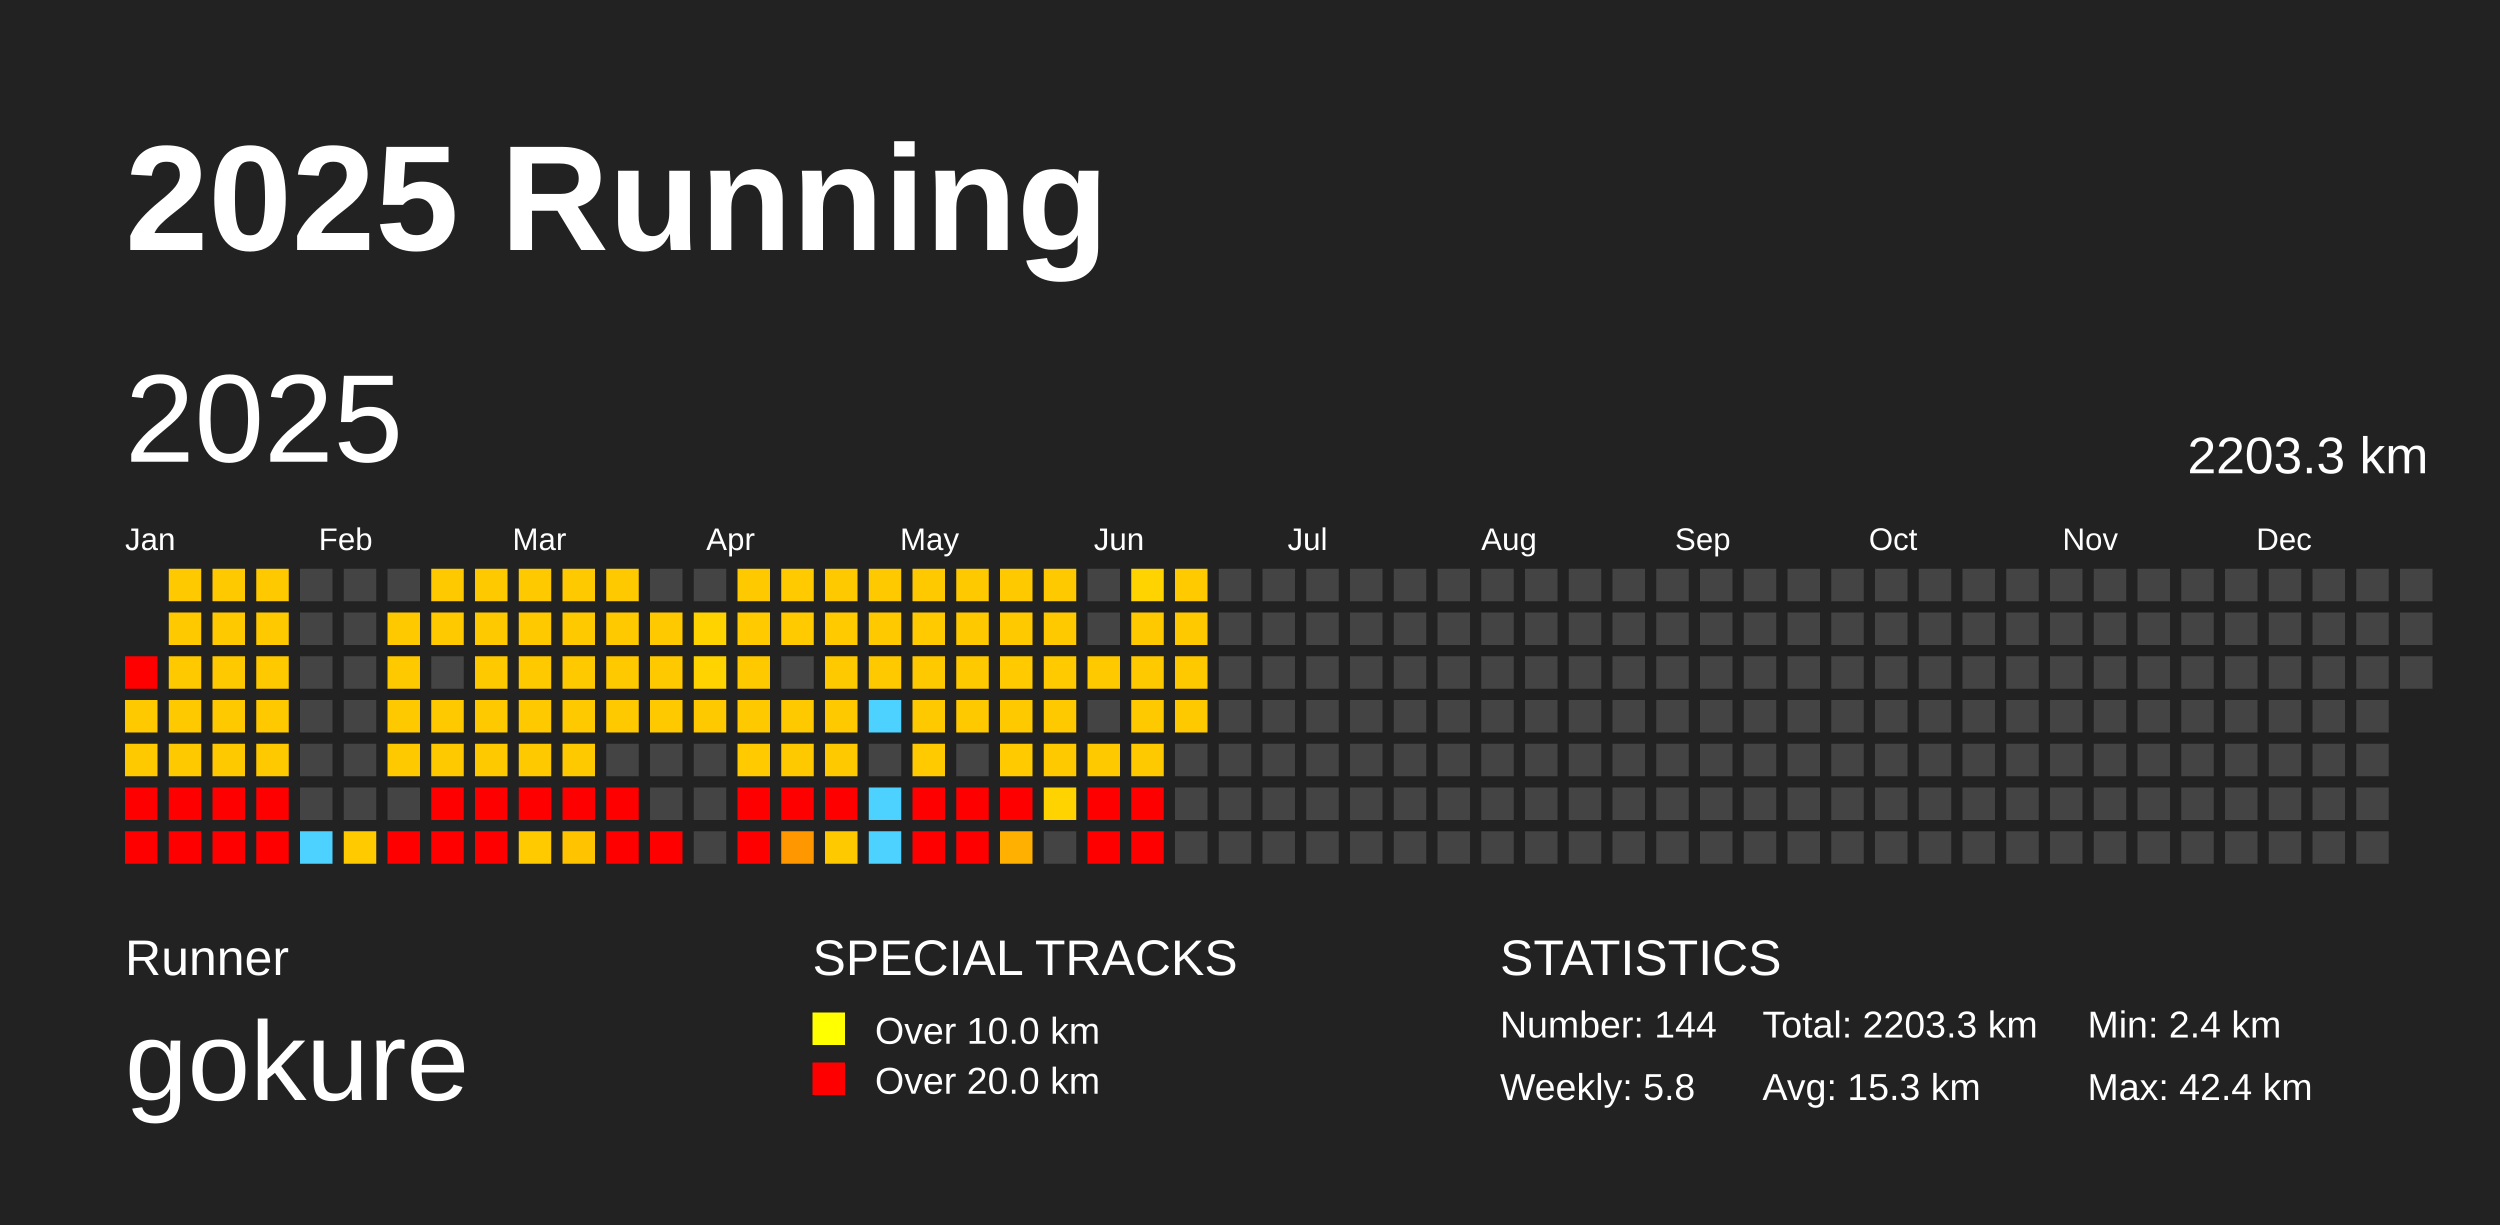
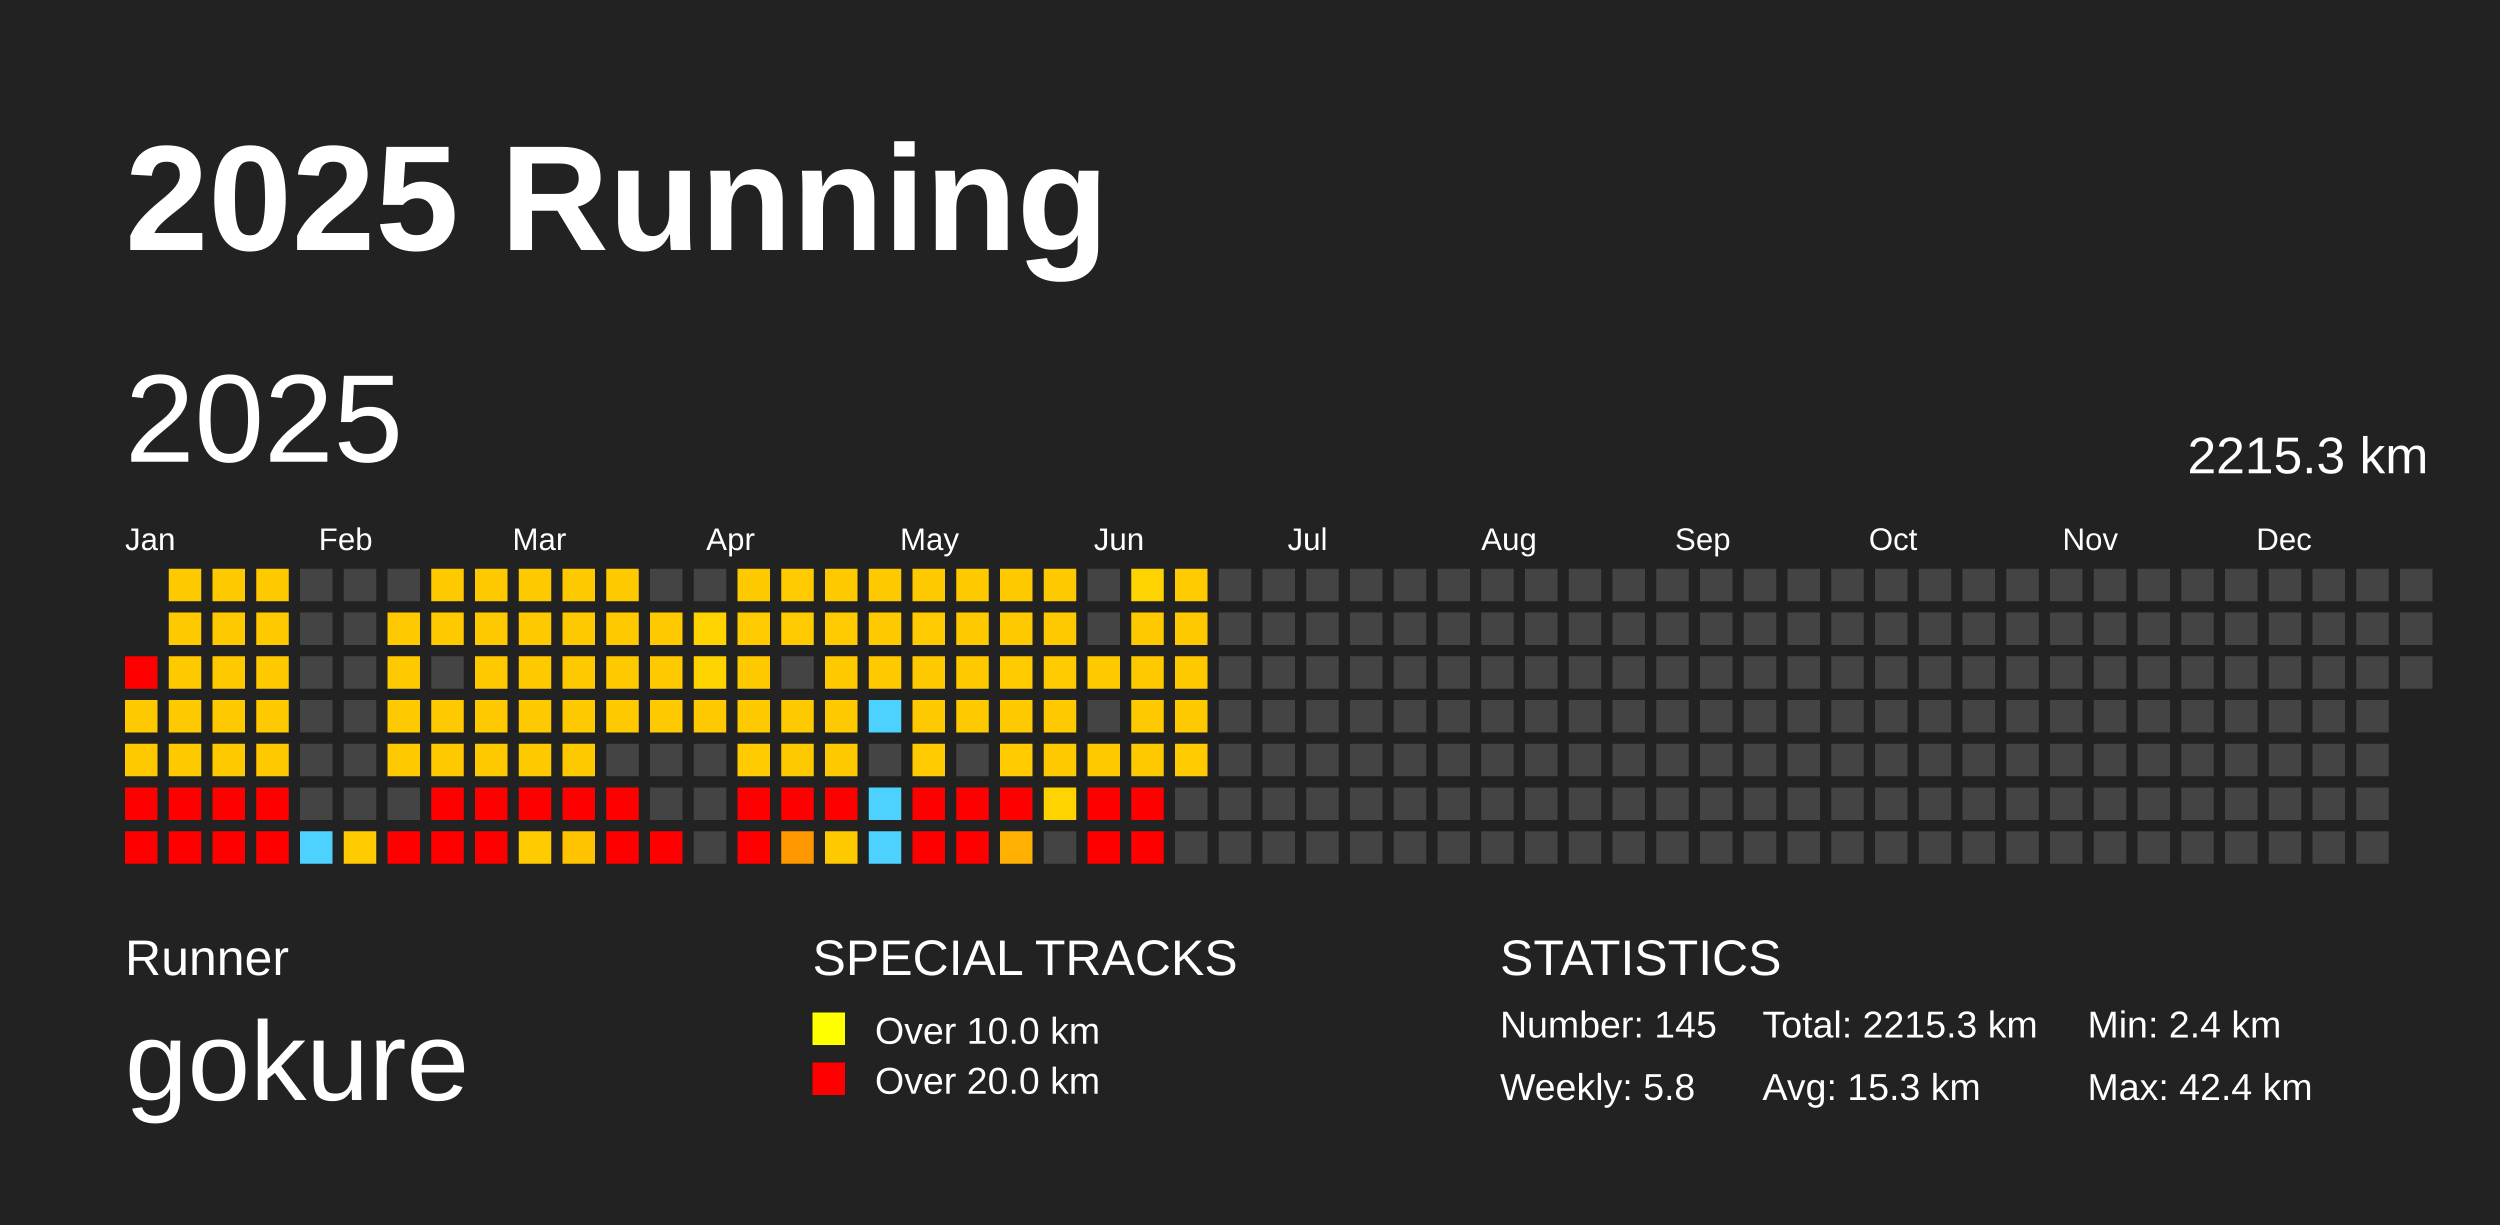
<svg xmlns="http://www.w3.org/2000/svg" baseProfile="full" height="98mm" version="1.1" viewBox="0,0,200,98" width="200mm">
  <defs />
  <rect fill="#222222" height="98" width="200" x="0" y="0" />
  <text fill="#FFFFFF" style="font-size:12px; font-family:Arial; font-weight:bold;" x="10" y="20">2025 Running</text>
  <text fill="#FFFFFF" style="font-size:4px; font-family:Arial" x="10" y="78">Runner</text>
  <text fill="#FFFFFF" style="font-size:9px; font-family:Arial" x="10" y="88">gokure</text>
  <text fill="#FFFFFF" style="font-size:4px; font-family:Arial" x="65" y="78">SPECIAL TRACKS</text>
  <rect fill="yellow" height="2.6" width="2.6" x="65" y="81" />
  <text fill="#FFFFFF" style="font-size:3px; font-family:Arial" x="70" y="83.5">Over 10.0 km</text>
  <rect fill="red" height="2.6" width="2.6" x="65" y="85" />
  <text fill="#FFFFFF" style="font-size:3px; font-family:Arial" x="70" y="87.5">Over 20.0 km</text>
  <text fill="#FFFFFF" style="font-size:4px; font-family:Arial" x="120" y="78">STATISTICS</text>
-   <text fill="#FFFFFF" style="font-size:3px; font-family:Arial" x="120" y="83">Number: 144</text>
+   <text fill="#FFFFFF" style="font-size:3px; font-family:Arial" x="120" y="83">Number: 145</text>
  <text fill="#FFFFFF" style="font-size:3px; font-family:Arial" x="120" y="88">Weekly: 5.8</text>
-   <text fill="#FFFFFF" style="font-size:3px; font-family:Arial" x="141" y="83">Total: 2203.3 km</text>
+   <text fill="#FFFFFF" style="font-size:3px; font-family:Arial" x="141" y="83">Total: 2215.3 km</text>
  <text fill="#FFFFFF" style="font-size:3px; font-family:Arial" x="141" y="88">Avg: 15.3 km</text>
  <text fill="#FFFFFF" style="font-size:3px; font-family:Arial" x="167" y="83">Min: 2.4 km</text>
  <text fill="#FFFFFF" style="font-size:3px; font-family:Arial" x="167" y="88">Max: 42.4 km</text>
  <text dominant-baseline="hanging" fill="#FFFFFF" style="font-size:10.0px; font-family:Arial;" x="10" y="30">2025</text>
-   <text dominant-baseline="hanging" fill="#FFFFFF" style="font-size:4.125px; font-family:Arial;" x="175" y="35">2203.3 km</text>
+   <text dominant-baseline="hanging" fill="#FFFFFF" style="font-size:4.125px; font-family:Arial;" x="175" y="35">2215.3 km</text>
  <text fill="#FFFFFF" style="font-size:2.5px; font-family:Arial" x="10.0" y="44">Jan</text>
  <text fill="#FFFFFF" style="font-size:2.5px; font-family:Arial" x="25.5" y="44">Feb</text>
  <text fill="#FFFFFF" style="font-size:2.5px; font-family:Arial" x="41.0" y="44">Mar</text>
  <text fill="#FFFFFF" style="font-size:2.5px; font-family:Arial" x="56.5" y="44">Apr</text>
  <text fill="#FFFFFF" style="font-size:2.5px; font-family:Arial" x="72.0" y="44">May</text>
  <text fill="#FFFFFF" style="font-size:2.5px; font-family:Arial" x="87.5" y="44">Jun</text>
  <text fill="#FFFFFF" style="font-size:2.5px; font-family:Arial" x="103.0" y="44">Jul</text>
  <text fill="#FFFFFF" style="font-size:2.5px; font-family:Arial" x="118.5" y="44">Aug</text>
  <text fill="#FFFFFF" style="font-size:2.5px; font-family:Arial" x="134.0" y="44">Sep</text>
  <text fill="#FFFFFF" style="font-size:2.5px; font-family:Arial" x="149.5" y="44">Oct</text>
  <text fill="#FFFFFF" style="font-size:2.5px; font-family:Arial" x="165.0" y="44">Nov</text>
  <text fill="#FFFFFF" style="font-size:2.5px; font-family:Arial" x="180.5" y="44">Dec</text>
  <rect fill="red" height="2.6" width="2.6" x="10.0" y="52.5" />
  <rect fill="#ffc900" height="2.6" width="2.6" x="10.0" y="56.0" />
  <rect fill="#ffc900" height="2.6" width="2.6" x="10.0" y="59.5" />
  <rect fill="red" height="2.6" width="2.6" x="10.0" y="63.0" />
  <rect fill="red" height="2.6" width="2.6" x="10.0" y="66.5" />
  <rect fill="#ffc900" height="2.6" width="2.6" x="13.5" y="45.5" />
  <rect fill="#ffc900" height="2.6" width="2.6" x="13.5" y="49.0" />
  <rect fill="#ffc900" height="2.6" width="2.6" x="13.5" y="52.5" />
  <rect fill="#ffc900" height="2.6" width="2.6" x="13.5" y="56.0" />
  <rect fill="#ffc900" height="2.6" width="2.6" x="13.5" y="59.5" />
  <rect fill="red" height="2.6" width="2.6" x="13.5" y="63.0" />
  <rect fill="red" height="2.6" width="2.6" x="13.5" y="66.5" />
  <rect fill="#ffc900" height="2.6" width="2.6" x="17.0" y="45.5" />
  <rect fill="#ffc900" height="2.6" width="2.6" x="17.0" y="49.0" />
  <rect fill="#ffc900" height="2.6" width="2.6" x="17.0" y="52.5" />
  <rect fill="#ffc900" height="2.6" width="2.6" x="17.0" y="56.0" />
  <rect fill="#ffc900" height="2.6" width="2.6" x="17.0" y="59.5" />
  <rect fill="red" height="2.6" width="2.6" x="17.0" y="63.0" />
  <rect fill="red" height="2.6" width="2.6" x="17.0" y="66.5" />
  <rect fill="#ffc900" height="2.6" width="2.6" x="20.5" y="45.5" />
  <rect fill="#ffc900" height="2.6" width="2.6" x="20.5" y="49.0" />
  <rect fill="#ffc900" height="2.6" width="2.6" x="20.5" y="52.5" />
  <rect fill="#ffc900" height="2.6" width="2.6" x="20.5" y="56.0" />
  <rect fill="#ffc900" height="2.6" width="2.6" x="20.5" y="59.5" />
  <rect fill="red" height="2.6" width="2.6" x="20.5" y="63.0" />
  <rect fill="red" height="2.6" width="2.6" x="20.5" y="66.5" />
  <rect fill="#444444" height="2.6" width="2.6" x="24.0" y="45.5" />
  <rect fill="#444444" height="2.6" width="2.6" x="24.0" y="49.0" />
  <rect fill="#444444" height="2.6" width="2.6" x="24.0" y="52.5" />
  <rect fill="#444444" height="2.6" width="2.6" x="24.0" y="56.0" />
  <rect fill="#444444" height="2.6" width="2.6" x="24.0" y="59.5" />
  <rect fill="#444444" height="2.6" width="2.6" x="24.0" y="63.0" />
  <rect fill="#4dd2ff" height="2.6" width="2.6" x="24.0" y="66.5" />
  <rect fill="#444444" height="2.6" width="2.6" x="27.5" y="45.5" />
  <rect fill="#444444" height="2.6" width="2.6" x="27.5" y="49.0" />
  <rect fill="#444444" height="2.6" width="2.6" x="27.5" y="52.5" />
  <rect fill="#444444" height="2.6" width="2.6" x="27.5" y="56.0" />
  <rect fill="#444444" height="2.6" width="2.6" x="27.5" y="59.5" />
  <rect fill="#444444" height="2.6" width="2.6" x="27.5" y="63.0" />
  <rect fill="#ffca00" height="2.6" width="2.6" x="27.5" y="66.5" />
  <rect fill="#444444" height="2.6" width="2.6" x="31.0" y="45.5" />
  <rect fill="#ffc900" height="2.6" width="2.6" x="31.0" y="49.0" />
  <rect fill="#ffc900" height="2.6" width="2.6" x="31.0" y="52.5" />
  <rect fill="#ffc900" height="2.6" width="2.6" x="31.0" y="56.0" />
  <rect fill="#ffc900" height="2.6" width="2.6" x="31.0" y="59.5" />
  <rect fill="#444444" height="2.6" width="2.6" x="31.0" y="63.0" />
  <rect fill="red" height="2.6" width="2.6" x="31.0" y="66.5" />
  <rect fill="#ffc900" height="2.6" width="2.6" x="34.5" y="45.5" />
  <rect fill="#ffc900" height="2.6" width="2.6" x="34.5" y="49.0" />
  <rect fill="#444444" height="2.6" width="2.6" x="34.5" y="52.5" />
  <rect fill="#ffc900" height="2.6" width="2.6" x="34.5" y="56.0" />
  <rect fill="#ffc900" height="2.6" width="2.6" x="34.5" y="59.5" />
  <rect fill="red" height="2.6" width="2.6" x="34.5" y="63.0" />
  <rect fill="red" height="2.6" width="2.6" x="34.5" y="66.5" />
  <rect fill="#ffc900" height="2.6" width="2.6" x="38.0" y="45.5" />
  <rect fill="#ffc900" height="2.6" width="2.6" x="38.0" y="49.0" />
  <rect fill="#ffc900" height="2.6" width="2.6" x="38.0" y="52.5" />
  <rect fill="#ffc900" height="2.6" width="2.6" x="38.0" y="56.0" />
  <rect fill="#ffc900" height="2.6" width="2.6" x="38.0" y="59.5" />
  <rect fill="red" height="2.6" width="2.6" x="38.0" y="63.0" />
  <rect fill="red" height="2.6" width="2.6" x="38.0" y="66.5" />
  <rect fill="#ffc900" height="2.6" width="2.6" x="41.5" y="45.5" />
  <rect fill="#ffc900" height="2.6" width="2.6" x="41.5" y="49.0" />
  <rect fill="#ffc900" height="2.6" width="2.6" x="41.5" y="52.5" />
  <rect fill="#ffc900" height="2.6" width="2.6" x="41.5" y="56.0" />
  <rect fill="#ffc900" height="2.6" width="2.6" x="41.5" y="59.5" />
  <rect fill="red" height="2.6" width="2.6" x="41.5" y="63.0" />
  <rect fill="#ffcb00" height="2.6" width="2.6" x="41.5" y="66.5" />
  <rect fill="#ffc900" height="2.6" width="2.6" x="45.0" y="45.5" />
  <rect fill="#ffc900" height="2.6" width="2.6" x="45.0" y="49.0" />
  <rect fill="#ffc900" height="2.6" width="2.6" x="45.0" y="52.5" />
  <rect fill="#ffc900" height="2.6" width="2.6" x="45.0" y="56.0" />
  <rect fill="#ffc900" height="2.6" width="2.6" x="45.0" y="59.5" />
  <rect fill="red" height="2.6" width="2.6" x="45.0" y="63.0" />
  <rect fill="#ffc300" height="2.6" width="2.6" x="45.0" y="66.5" />
  <rect fill="#ffc900" height="2.6" width="2.6" x="48.5" y="45.5" />
  <rect fill="#ffc900" height="2.6" width="2.6" x="48.5" y="49.0" />
  <rect fill="#ffc900" height="2.6" width="2.6" x="48.5" y="52.5" />
  <rect fill="#ffc900" height="2.6" width="2.6" x="48.5" y="56.0" />
  <rect fill="#444444" height="2.6" width="2.6" x="48.5" y="59.5" />
  <rect fill="red" height="2.6" width="2.6" x="48.5" y="63.0" />
  <rect fill="red" height="2.6" width="2.6" x="48.5" y="66.5" />
  <rect fill="#444444" height="2.6" width="2.6" x="52.0" y="45.5" />
  <rect fill="#ffc900" height="2.6" width="2.6" x="52.0" y="49.0" />
  <rect fill="#ffc900" height="2.6" width="2.6" x="52.0" y="52.5" />
  <rect fill="#ffc900" height="2.6" width="2.6" x="52.0" y="56.0" />
  <rect fill="#444444" height="2.6" width="2.6" x="52.0" y="59.5" />
  <rect fill="#444444" height="2.6" width="2.6" x="52.0" y="63.0" />
  <rect fill="red" height="2.6" width="2.6" x="52.0" y="66.5" />
  <rect fill="#444444" height="2.6" width="2.6" x="55.5" y="45.5" />
  <rect fill="#ffd300" height="2.6" width="2.6" x="55.5" y="49.0" />
  <rect fill="#ffd300" height="2.6" width="2.6" x="55.5" y="52.5" />
  <rect fill="#ffc900" height="2.6" width="2.6" x="55.5" y="56.0" />
  <rect fill="#444444" height="2.6" width="2.6" x="55.5" y="59.5" />
  <rect fill="#444444" height="2.6" width="2.6" x="55.5" y="63.0" />
  <rect fill="#444444" height="2.6" width="2.6" x="55.5" y="66.5" />
  <rect fill="#ffc900" height="2.6" width="2.6" x="59.0" y="45.5" />
  <rect fill="#ffca00" height="2.6" width="2.6" x="59.0" y="49.0" />
  <rect fill="#ffc900" height="2.6" width="2.6" x="59.0" y="52.5" />
  <rect fill="#ffc900" height="2.6" width="2.6" x="59.0" y="56.0" />
  <rect fill="#ffca00" height="2.6" width="2.6" x="59.0" y="59.5" />
  <rect fill="red" height="2.6" width="2.6" x="59.0" y="63.0" />
  <rect fill="red" height="2.6" width="2.6" x="59.0" y="66.5" />
  <rect fill="#ffca00" height="2.6" width="2.6" x="62.5" y="45.5" />
  <rect fill="#ffca00" height="2.6" width="2.6" x="62.5" y="49.0" />
  <rect fill="#444444" height="2.6" width="2.6" x="62.5" y="52.5" />
  <rect fill="#ffc900" height="2.6" width="2.6" x="62.5" y="56.0" />
  <rect fill="#ffc900" height="2.6" width="2.6" x="62.5" y="59.5" />
  <rect fill="red" height="2.6" width="2.6" x="62.5" y="63.0" />
  <rect fill="#ff9800" height="2.6" width="2.6" x="62.5" y="66.5" />
  <rect fill="#ffc900" height="2.6" width="2.6" x="66.0" y="45.5" />
  <rect fill="#ffca00" height="2.6" width="2.6" x="66.0" y="49.0" />
  <rect fill="#ffc900" height="2.6" width="2.6" x="66.0" y="52.5" />
  <rect fill="#ffc900" height="2.6" width="2.6" x="66.0" y="56.0" />
  <rect fill="#ffc900" height="2.6" width="2.6" x="66.0" y="59.5" />
  <rect fill="red" height="2.6" width="2.6" x="66.0" y="63.0" />
  <rect fill="#ffc900" height="2.6" width="2.6" x="66.0" y="66.5" />
  <rect fill="#ffc900" height="2.6" width="2.6" x="69.5" y="45.5" />
  <rect fill="#ffc900" height="2.6" width="2.6" x="69.5" y="49.0" />
  <rect fill="#ffc900" height="2.6" width="2.6" x="69.5" y="52.5" />
  <rect fill="#4dd2ff" height="2.6" width="2.6" x="69.5" y="56.0" />
  <rect fill="#444444" height="2.6" width="2.6" x="69.5" y="59.5" />
  <rect fill="#4dd2ff" height="2.6" width="2.6" x="69.5" y="63.0" />
  <rect fill="#4dd2ff" height="2.6" width="2.6" x="69.5" y="66.5" />
  <rect fill="#ffc900" height="2.6" width="2.6" x="73.0" y="45.5" />
  <rect fill="#ffca00" height="2.6" width="2.6" x="73.0" y="49.0" />
  <rect fill="#ffc900" height="2.6" width="2.6" x="73.0" y="52.5" />
  <rect fill="#ffc900" height="2.6" width="2.6" x="73.0" y="56.0" />
  <rect fill="#ffca00" height="2.6" width="2.6" x="73.0" y="59.5" />
  <rect fill="red" height="2.6" width="2.6" x="73.0" y="63.0" />
  <rect fill="red" height="2.6" width="2.6" x="73.0" y="66.5" />
  <rect fill="#ffc900" height="2.6" width="2.6" x="76.5" y="45.5" />
  <rect fill="#ffc900" height="2.6" width="2.6" x="76.5" y="49.0" />
  <rect fill="#ffc900" height="2.6" width="2.6" x="76.5" y="52.5" />
  <rect fill="#ffc900" height="2.6" width="2.6" x="76.5" y="56.0" />
  <rect fill="#444444" height="2.6" width="2.6" x="76.5" y="59.5" />
  <rect fill="red" height="2.6" width="2.6" x="76.5" y="63.0" />
  <rect fill="red" height="2.6" width="2.6" x="76.5" y="66.5" />
  <rect fill="#ffc900" height="2.6" width="2.6" x="80.0" y="45.5" />
  <rect fill="#ffc900" height="2.6" width="2.6" x="80.0" y="49.0" />
  <rect fill="#ffca00" height="2.6" width="2.6" x="80.0" y="52.5" />
  <rect fill="#ffc900" height="2.6" width="2.6" x="80.0" y="56.0" />
  <rect fill="#ffca00" height="2.6" width="2.6" x="80.0" y="59.5" />
  <rect fill="red" height="2.6" width="2.6" x="80.0" y="63.0" />
  <rect fill="#ffb000" height="2.6" width="2.6" x="80.0" y="66.5" />
  <rect fill="#ffc900" height="2.6" width="2.6" x="83.5" y="45.5" />
  <rect fill="#ffc900" height="2.6" width="2.6" x="83.5" y="49.0" />
  <rect fill="#ffca00" height="2.6" width="2.6" x="83.5" y="52.5" />
  <rect fill="#ffc900" height="2.6" width="2.6" x="83.5" y="56.0" />
  <rect fill="#ffc900" height="2.6" width="2.6" x="83.5" y="59.5" />
  <rect fill="#ffd300" height="2.6" width="2.6" x="83.5" y="63.0" />
  <rect fill="#444444" height="2.6" width="2.6" x="83.5" y="66.5" />
  <rect fill="#444444" height="2.6" width="2.6" x="87.0" y="45.5" />
  <rect fill="#444444" height="2.6" width="2.6" x="87.0" y="49.0" />
  <rect fill="#ffc900" height="2.6" width="2.6" x="87.0" y="52.5" />
  <rect fill="#444444" height="2.6" width="2.6" x="87.0" y="56.0" />
  <rect fill="#ffc900" height="2.6" width="2.6" x="87.0" y="59.5" />
  <rect fill="red" height="2.6" width="2.6" x="87.0" y="63.0" />
  <rect fill="red" height="2.6" width="2.6" x="87.0" y="66.5" />
  <rect fill="#ffd300" height="2.6" width="2.6" x="90.5" y="45.5" />
  <rect fill="#ffc900" height="2.6" width="2.6" x="90.5" y="49.0" />
  <rect fill="#ffc900" height="2.6" width="2.6" x="90.5" y="52.5" />
  <rect fill="#ffc900" height="2.6" width="2.6" x="90.5" y="56.0" />
  <rect fill="#ffc900" height="2.6" width="2.6" x="90.5" y="59.5" />
  <rect fill="red" height="2.6" width="2.6" x="90.5" y="63.0" />
  <rect fill="red" height="2.6" width="2.6" x="90.5" y="66.5" />
  <rect fill="#ffca00" height="2.6" width="2.6" x="94.0" y="45.5" />
  <rect fill="#ffc900" height="2.6" width="2.6" x="94.0" y="49.0" />
  <rect fill="#ffc900" height="2.6" width="2.6" x="94.0" y="52.5" />
  <rect fill="#ffc900" height="2.6" width="2.6" x="94.0" y="56.0" />
-   <rect fill="#444444" height="2.6" width="2.6" x="94.0" y="59.5" />
+   <rect fill="#ffcb00" height="2.6" width="2.6" x="94.0" y="59.5" />
  <rect fill="#444444" height="2.6" width="2.6" x="94.0" y="63.0" />
  <rect fill="#444444" height="2.6" width="2.6" x="94.0" y="66.5" />
  <rect fill="#444444" height="2.6" width="2.6" x="97.5" y="45.5" />
  <rect fill="#444444" height="2.6" width="2.6" x="97.5" y="49.0" />
  <rect fill="#444444" height="2.6" width="2.6" x="97.5" y="52.5" />
  <rect fill="#444444" height="2.6" width="2.6" x="97.5" y="56.0" />
  <rect fill="#444444" height="2.6" width="2.6" x="97.5" y="59.5" />
  <rect fill="#444444" height="2.6" width="2.6" x="97.5" y="63.0" />
  <rect fill="#444444" height="2.6" width="2.6" x="97.5" y="66.5" />
  <rect fill="#444444" height="2.6" width="2.6" x="101.0" y="45.5" />
  <rect fill="#444444" height="2.6" width="2.6" x="101.0" y="49.0" />
  <rect fill="#444444" height="2.6" width="2.6" x="101.0" y="52.5" />
  <rect fill="#444444" height="2.6" width="2.6" x="101.0" y="56.0" />
  <rect fill="#444444" height="2.6" width="2.6" x="101.0" y="59.5" />
  <rect fill="#444444" height="2.6" width="2.6" x="101.0" y="63.0" />
  <rect fill="#444444" height="2.6" width="2.6" x="101.0" y="66.5" />
  <rect fill="#444444" height="2.6" width="2.6" x="104.5" y="45.5" />
  <rect fill="#444444" height="2.6" width="2.6" x="104.5" y="49.0" />
  <rect fill="#444444" height="2.6" width="2.6" x="104.5" y="52.5" />
  <rect fill="#444444" height="2.6" width="2.6" x="104.5" y="56.0" />
  <rect fill="#444444" height="2.6" width="2.6" x="104.5" y="59.5" />
  <rect fill="#444444" height="2.6" width="2.6" x="104.5" y="63.0" />
  <rect fill="#444444" height="2.6" width="2.6" x="104.5" y="66.5" />
  <rect fill="#444444" height="2.6" width="2.6" x="108.0" y="45.5" />
  <rect fill="#444444" height="2.6" width="2.6" x="108.0" y="49.0" />
  <rect fill="#444444" height="2.6" width="2.6" x="108.0" y="52.5" />
  <rect fill="#444444" height="2.6" width="2.6" x="108.0" y="56.0" />
  <rect fill="#444444" height="2.6" width="2.6" x="108.0" y="59.5" />
  <rect fill="#444444" height="2.6" width="2.6" x="108.0" y="63.0" />
  <rect fill="#444444" height="2.6" width="2.6" x="108.0" y="66.5" />
  <rect fill="#444444" height="2.6" width="2.6" x="111.5" y="45.5" />
  <rect fill="#444444" height="2.6" width="2.6" x="111.5" y="49.0" />
  <rect fill="#444444" height="2.6" width="2.6" x="111.5" y="52.5" />
  <rect fill="#444444" height="2.6" width="2.6" x="111.5" y="56.0" />
  <rect fill="#444444" height="2.6" width="2.6" x="111.5" y="59.5" />
  <rect fill="#444444" height="2.6" width="2.6" x="111.5" y="63.0" />
  <rect fill="#444444" height="2.6" width="2.6" x="111.5" y="66.5" />
  <rect fill="#444444" height="2.6" width="2.6" x="115.0" y="45.5" />
  <rect fill="#444444" height="2.6" width="2.6" x="115.0" y="49.0" />
  <rect fill="#444444" height="2.6" width="2.6" x="115.0" y="52.5" />
  <rect fill="#444444" height="2.6" width="2.6" x="115.0" y="56.0" />
  <rect fill="#444444" height="2.6" width="2.6" x="115.0" y="59.5" />
  <rect fill="#444444" height="2.6" width="2.6" x="115.0" y="63.0" />
  <rect fill="#444444" height="2.6" width="2.6" x="115.0" y="66.5" />
  <rect fill="#444444" height="2.6" width="2.6" x="118.5" y="45.5" />
  <rect fill="#444444" height="2.6" width="2.6" x="118.5" y="49.0" />
  <rect fill="#444444" height="2.6" width="2.6" x="118.5" y="52.5" />
  <rect fill="#444444" height="2.6" width="2.6" x="118.5" y="56.0" />
  <rect fill="#444444" height="2.6" width="2.6" x="118.5" y="59.5" />
  <rect fill="#444444" height="2.6" width="2.6" x="118.5" y="63.0" />
  <rect fill="#444444" height="2.6" width="2.6" x="118.5" y="66.5" />
  <rect fill="#444444" height="2.6" width="2.6" x="122.0" y="45.5" />
  <rect fill="#444444" height="2.6" width="2.6" x="122.0" y="49.0" />
  <rect fill="#444444" height="2.6" width="2.6" x="122.0" y="52.5" />
  <rect fill="#444444" height="2.6" width="2.6" x="122.0" y="56.0" />
  <rect fill="#444444" height="2.6" width="2.6" x="122.0" y="59.5" />
  <rect fill="#444444" height="2.6" width="2.6" x="122.0" y="63.0" />
  <rect fill="#444444" height="2.6" width="2.6" x="122.0" y="66.5" />
  <rect fill="#444444" height="2.6" width="2.6" x="125.5" y="45.5" />
  <rect fill="#444444" height="2.6" width="2.6" x="125.5" y="49.0" />
  <rect fill="#444444" height="2.6" width="2.6" x="125.5" y="52.5" />
  <rect fill="#444444" height="2.6" width="2.6" x="125.5" y="56.0" />
  <rect fill="#444444" height="2.6" width="2.6" x="125.5" y="59.5" />
  <rect fill="#444444" height="2.6" width="2.6" x="125.5" y="63.0" />
  <rect fill="#444444" height="2.6" width="2.6" x="125.5" y="66.5" />
  <rect fill="#444444" height="2.6" width="2.6" x="129.0" y="45.5" />
  <rect fill="#444444" height="2.6" width="2.6" x="129.0" y="49.0" />
  <rect fill="#444444" height="2.6" width="2.6" x="129.0" y="52.5" />
  <rect fill="#444444" height="2.6" width="2.6" x="129.0" y="56.0" />
  <rect fill="#444444" height="2.6" width="2.6" x="129.0" y="59.5" />
  <rect fill="#444444" height="2.6" width="2.6" x="129.0" y="63.0" />
  <rect fill="#444444" height="2.6" width="2.6" x="129.0" y="66.5" />
  <rect fill="#444444" height="2.6" width="2.6" x="132.5" y="45.5" />
  <rect fill="#444444" height="2.6" width="2.6" x="132.5" y="49.0" />
  <rect fill="#444444" height="2.6" width="2.6" x="132.5" y="52.5" />
  <rect fill="#444444" height="2.6" width="2.6" x="132.5" y="56.0" />
  <rect fill="#444444" height="2.6" width="2.6" x="132.5" y="59.5" />
  <rect fill="#444444" height="2.6" width="2.6" x="132.5" y="63.0" />
  <rect fill="#444444" height="2.6" width="2.6" x="132.5" y="66.5" />
  <rect fill="#444444" height="2.6" width="2.6" x="136.0" y="45.5" />
  <rect fill="#444444" height="2.6" width="2.6" x="136.0" y="49.0" />
  <rect fill="#444444" height="2.6" width="2.6" x="136.0" y="52.5" />
  <rect fill="#444444" height="2.6" width="2.6" x="136.0" y="56.0" />
  <rect fill="#444444" height="2.6" width="2.6" x="136.0" y="59.5" />
  <rect fill="#444444" height="2.6" width="2.6" x="136.0" y="63.0" />
  <rect fill="#444444" height="2.6" width="2.6" x="136.0" y="66.5" />
  <rect fill="#444444" height="2.6" width="2.6" x="139.5" y="45.5" />
  <rect fill="#444444" height="2.6" width="2.6" x="139.5" y="49.0" />
  <rect fill="#444444" height="2.6" width="2.6" x="139.5" y="52.5" />
  <rect fill="#444444" height="2.6" width="2.6" x="139.5" y="56.0" />
  <rect fill="#444444" height="2.6" width="2.6" x="139.5" y="59.5" />
  <rect fill="#444444" height="2.6" width="2.6" x="139.5" y="63.0" />
  <rect fill="#444444" height="2.6" width="2.6" x="139.5" y="66.5" />
  <rect fill="#444444" height="2.6" width="2.6" x="143.0" y="45.5" />
  <rect fill="#444444" height="2.6" width="2.6" x="143.0" y="49.0" />
  <rect fill="#444444" height="2.6" width="2.6" x="143.0" y="52.5" />
  <rect fill="#444444" height="2.6" width="2.6" x="143.0" y="56.0" />
  <rect fill="#444444" height="2.6" width="2.6" x="143.0" y="59.5" />
  <rect fill="#444444" height="2.6" width="2.6" x="143.0" y="63.0" />
  <rect fill="#444444" height="2.6" width="2.6" x="143.0" y="66.5" />
  <rect fill="#444444" height="2.6" width="2.6" x="146.5" y="45.5" />
  <rect fill="#444444" height="2.6" width="2.6" x="146.5" y="49.0" />
  <rect fill="#444444" height="2.6" width="2.6" x="146.5" y="52.5" />
  <rect fill="#444444" height="2.6" width="2.6" x="146.5" y="56.0" />
  <rect fill="#444444" height="2.6" width="2.6" x="146.5" y="59.5" />
  <rect fill="#444444" height="2.6" width="2.6" x="146.5" y="63.0" />
  <rect fill="#444444" height="2.6" width="2.6" x="146.5" y="66.5" />
  <rect fill="#444444" height="2.6" width="2.6" x="150.0" y="45.5" />
  <rect fill="#444444" height="2.6" width="2.6" x="150.0" y="49.0" />
  <rect fill="#444444" height="2.6" width="2.6" x="150.0" y="52.5" />
  <rect fill="#444444" height="2.6" width="2.6" x="150.0" y="56.0" />
  <rect fill="#444444" height="2.6" width="2.6" x="150.0" y="59.5" />
  <rect fill="#444444" height="2.6" width="2.6" x="150.0" y="63.0" />
  <rect fill="#444444" height="2.6" width="2.6" x="150.0" y="66.5" />
  <rect fill="#444444" height="2.6" width="2.6" x="153.5" y="45.5" />
  <rect fill="#444444" height="2.6" width="2.6" x="153.5" y="49.0" />
  <rect fill="#444444" height="2.6" width="2.6" x="153.5" y="52.5" />
  <rect fill="#444444" height="2.6" width="2.6" x="153.5" y="56.0" />
  <rect fill="#444444" height="2.6" width="2.6" x="153.5" y="59.5" />
  <rect fill="#444444" height="2.6" width="2.6" x="153.5" y="63.0" />
  <rect fill="#444444" height="2.6" width="2.6" x="153.5" y="66.5" />
  <rect fill="#444444" height="2.6" width="2.6" x="157.0" y="45.5" />
  <rect fill="#444444" height="2.6" width="2.6" x="157.0" y="49.0" />
  <rect fill="#444444" height="2.6" width="2.6" x="157.0" y="52.5" />
  <rect fill="#444444" height="2.6" width="2.6" x="157.0" y="56.0" />
  <rect fill="#444444" height="2.6" width="2.6" x="157.0" y="59.5" />
  <rect fill="#444444" height="2.6" width="2.6" x="157.0" y="63.0" />
  <rect fill="#444444" height="2.6" width="2.6" x="157.0" y="66.5" />
  <rect fill="#444444" height="2.6" width="2.6" x="160.5" y="45.5" />
  <rect fill="#444444" height="2.6" width="2.6" x="160.5" y="49.0" />
  <rect fill="#444444" height="2.6" width="2.6" x="160.5" y="52.5" />
  <rect fill="#444444" height="2.6" width="2.6" x="160.5" y="56.0" />
  <rect fill="#444444" height="2.6" width="2.6" x="160.5" y="59.5" />
  <rect fill="#444444" height="2.6" width="2.6" x="160.5" y="63.0" />
  <rect fill="#444444" height="2.6" width="2.6" x="160.5" y="66.5" />
  <rect fill="#444444" height="2.6" width="2.6" x="164.0" y="45.5" />
  <rect fill="#444444" height="2.6" width="2.6" x="164.0" y="49.0" />
  <rect fill="#444444" height="2.6" width="2.6" x="164.0" y="52.5" />
  <rect fill="#444444" height="2.6" width="2.6" x="164.0" y="56.0" />
  <rect fill="#444444" height="2.6" width="2.6" x="164.0" y="59.5" />
  <rect fill="#444444" height="2.6" width="2.6" x="164.0" y="63.0" />
  <rect fill="#444444" height="2.6" width="2.6" x="164.0" y="66.5" />
  <rect fill="#444444" height="2.6" width="2.6" x="167.5" y="45.5" />
  <rect fill="#444444" height="2.6" width="2.6" x="167.5" y="49.0" />
  <rect fill="#444444" height="2.6" width="2.6" x="167.5" y="52.5" />
  <rect fill="#444444" height="2.6" width="2.6" x="167.5" y="56.0" />
  <rect fill="#444444" height="2.6" width="2.6" x="167.5" y="59.5" />
  <rect fill="#444444" height="2.6" width="2.6" x="167.5" y="63.0" />
  <rect fill="#444444" height="2.6" width="2.6" x="167.5" y="66.5" />
  <rect fill="#444444" height="2.6" width="2.6" x="171.0" y="45.5" />
  <rect fill="#444444" height="2.6" width="2.6" x="171.0" y="49.0" />
  <rect fill="#444444" height="2.6" width="2.6" x="171.0" y="52.5" />
  <rect fill="#444444" height="2.6" width="2.6" x="171.0" y="56.0" />
  <rect fill="#444444" height="2.6" width="2.6" x="171.0" y="59.5" />
  <rect fill="#444444" height="2.6" width="2.6" x="171.0" y="63.0" />
  <rect fill="#444444" height="2.6" width="2.6" x="171.0" y="66.5" />
  <rect fill="#444444" height="2.6" width="2.6" x="174.5" y="45.5" />
  <rect fill="#444444" height="2.6" width="2.6" x="174.5" y="49.0" />
  <rect fill="#444444" height="2.6" width="2.6" x="174.5" y="52.5" />
  <rect fill="#444444" height="2.6" width="2.6" x="174.5" y="56.0" />
  <rect fill="#444444" height="2.6" width="2.6" x="174.5" y="59.5" />
  <rect fill="#444444" height="2.6" width="2.6" x="174.5" y="63.0" />
  <rect fill="#444444" height="2.6" width="2.6" x="174.5" y="66.5" />
  <rect fill="#444444" height="2.6" width="2.6" x="178.0" y="45.5" />
  <rect fill="#444444" height="2.6" width="2.6" x="178.0" y="49.0" />
  <rect fill="#444444" height="2.6" width="2.6" x="178.0" y="52.5" />
  <rect fill="#444444" height="2.6" width="2.6" x="178.0" y="56.0" />
  <rect fill="#444444" height="2.6" width="2.6" x="178.0" y="59.5" />
  <rect fill="#444444" height="2.6" width="2.6" x="178.0" y="63.0" />
  <rect fill="#444444" height="2.6" width="2.6" x="178.0" y="66.5" />
  <rect fill="#444444" height="2.6" width="2.6" x="181.5" y="45.5" />
  <rect fill="#444444" height="2.6" width="2.6" x="181.5" y="49.0" />
  <rect fill="#444444" height="2.6" width="2.6" x="181.5" y="52.5" />
  <rect fill="#444444" height="2.6" width="2.6" x="181.5" y="56.0" />
  <rect fill="#444444" height="2.6" width="2.6" x="181.5" y="59.5" />
  <rect fill="#444444" height="2.6" width="2.6" x="181.5" y="63.0" />
  <rect fill="#444444" height="2.6" width="2.6" x="181.5" y="66.5" />
  <rect fill="#444444" height="2.6" width="2.6" x="185.0" y="45.5" />
  <rect fill="#444444" height="2.6" width="2.6" x="185.0" y="49.0" />
  <rect fill="#444444" height="2.6" width="2.6" x="185.0" y="52.5" />
  <rect fill="#444444" height="2.6" width="2.6" x="185.0" y="56.0" />
  <rect fill="#444444" height="2.6" width="2.6" x="185.0" y="59.5" />
  <rect fill="#444444" height="2.6" width="2.6" x="185.0" y="63.0" />
  <rect fill="#444444" height="2.6" width="2.6" x="185.0" y="66.5" />
  <rect fill="#444444" height="2.6" width="2.6" x="188.5" y="45.5" />
  <rect fill="#444444" height="2.6" width="2.6" x="188.5" y="49.0" />
  <rect fill="#444444" height="2.6" width="2.6" x="188.5" y="52.5" />
  <rect fill="#444444" height="2.6" width="2.6" x="188.5" y="56.0" />
  <rect fill="#444444" height="2.6" width="2.6" x="188.5" y="59.5" />
  <rect fill="#444444" height="2.6" width="2.6" x="188.5" y="63.0" />
  <rect fill="#444444" height="2.6" width="2.6" x="188.5" y="66.5" />
  <rect fill="#444444" height="2.6" width="2.6" x="192.0" y="45.5" />
  <rect fill="#444444" height="2.6" width="2.6" x="192.0" y="49.0" />
  <rect fill="#444444" height="2.6" width="2.6" x="192.0" y="52.5" />
</svg>
